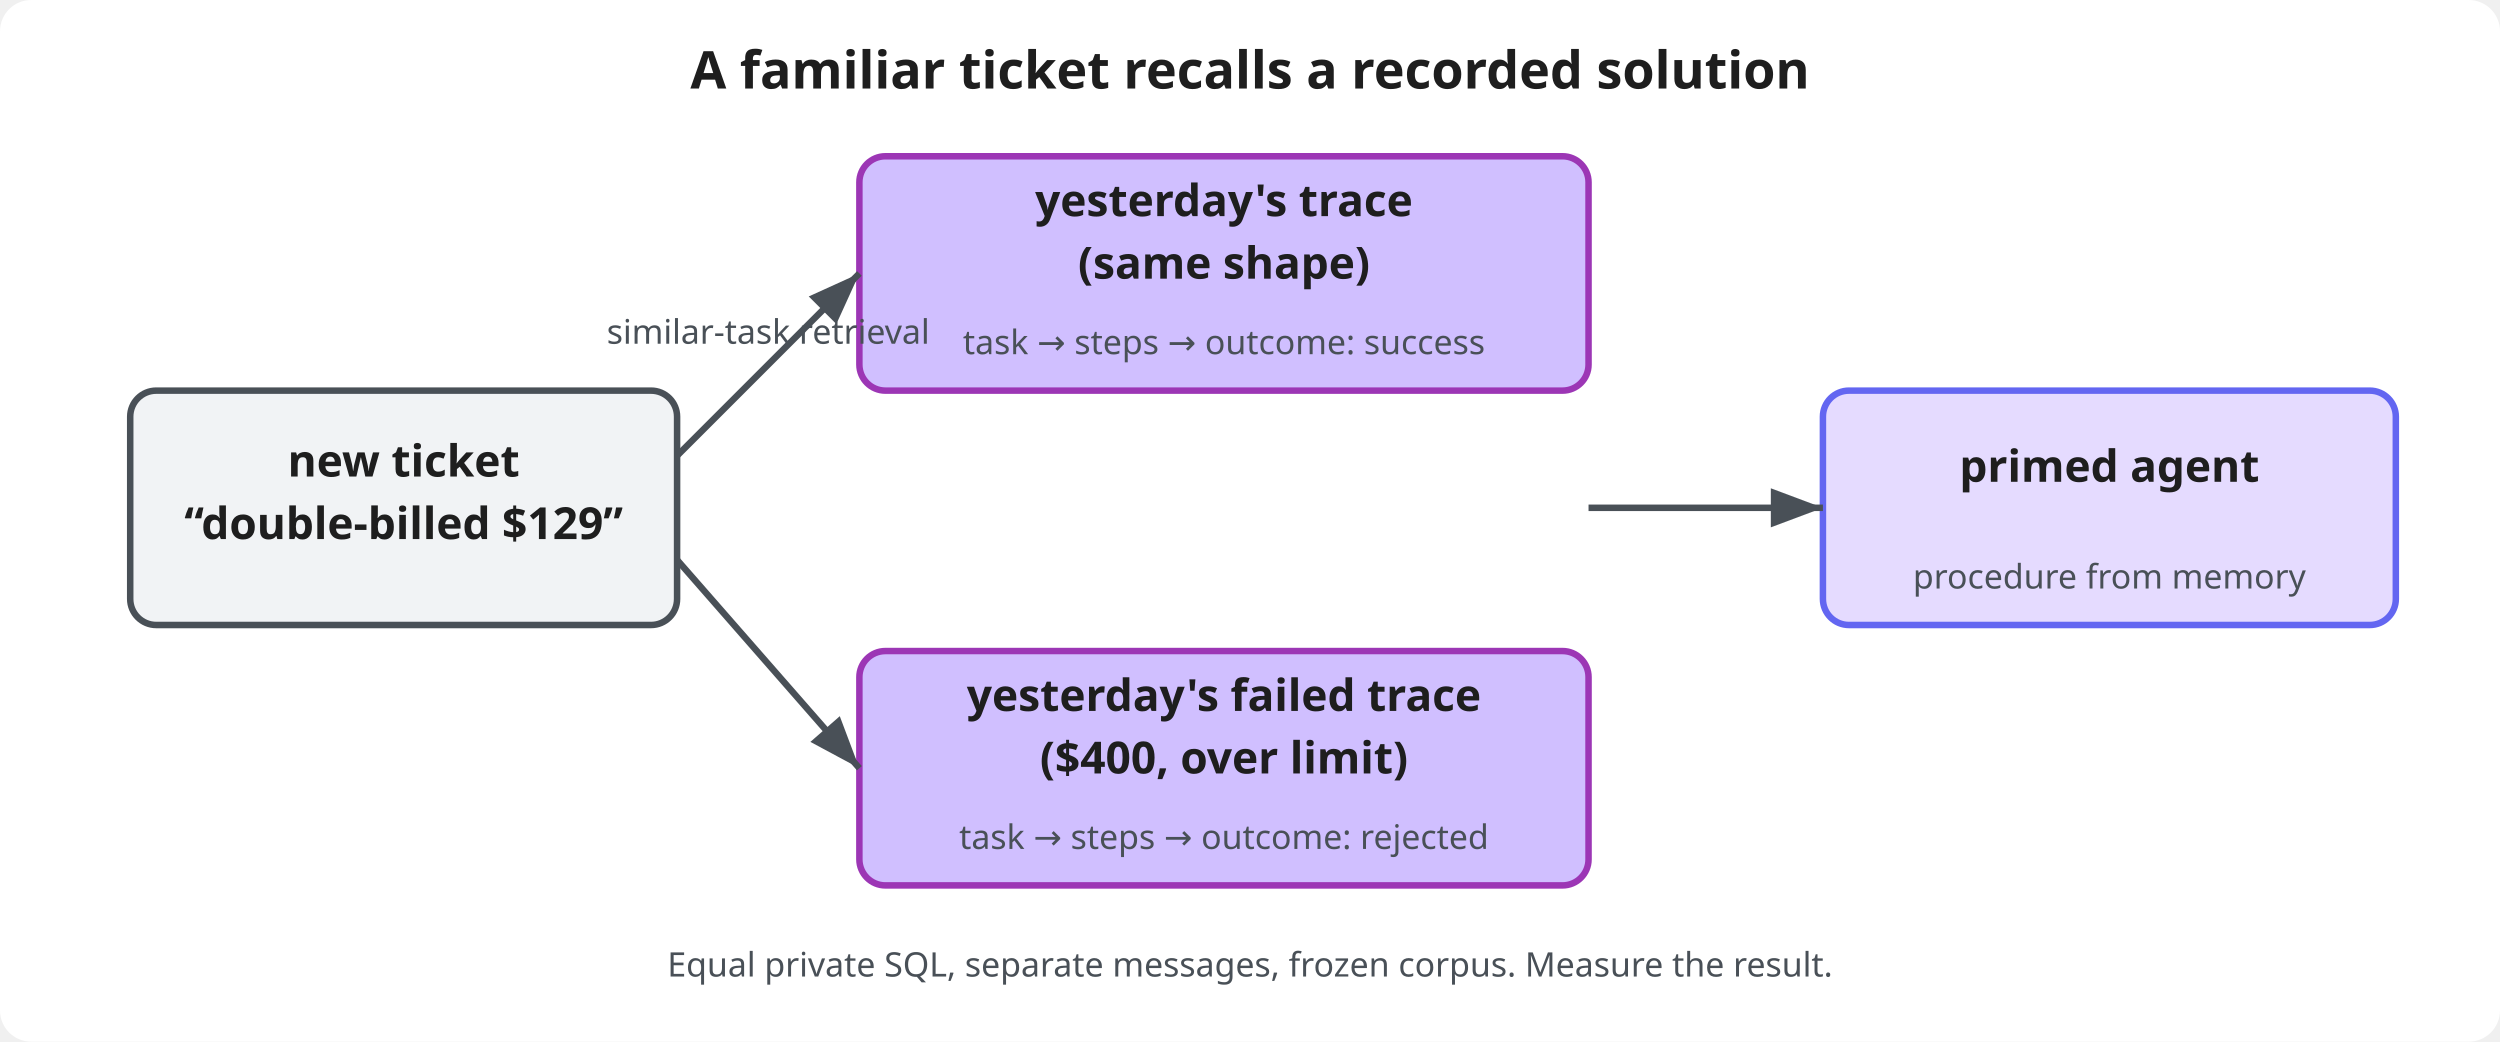
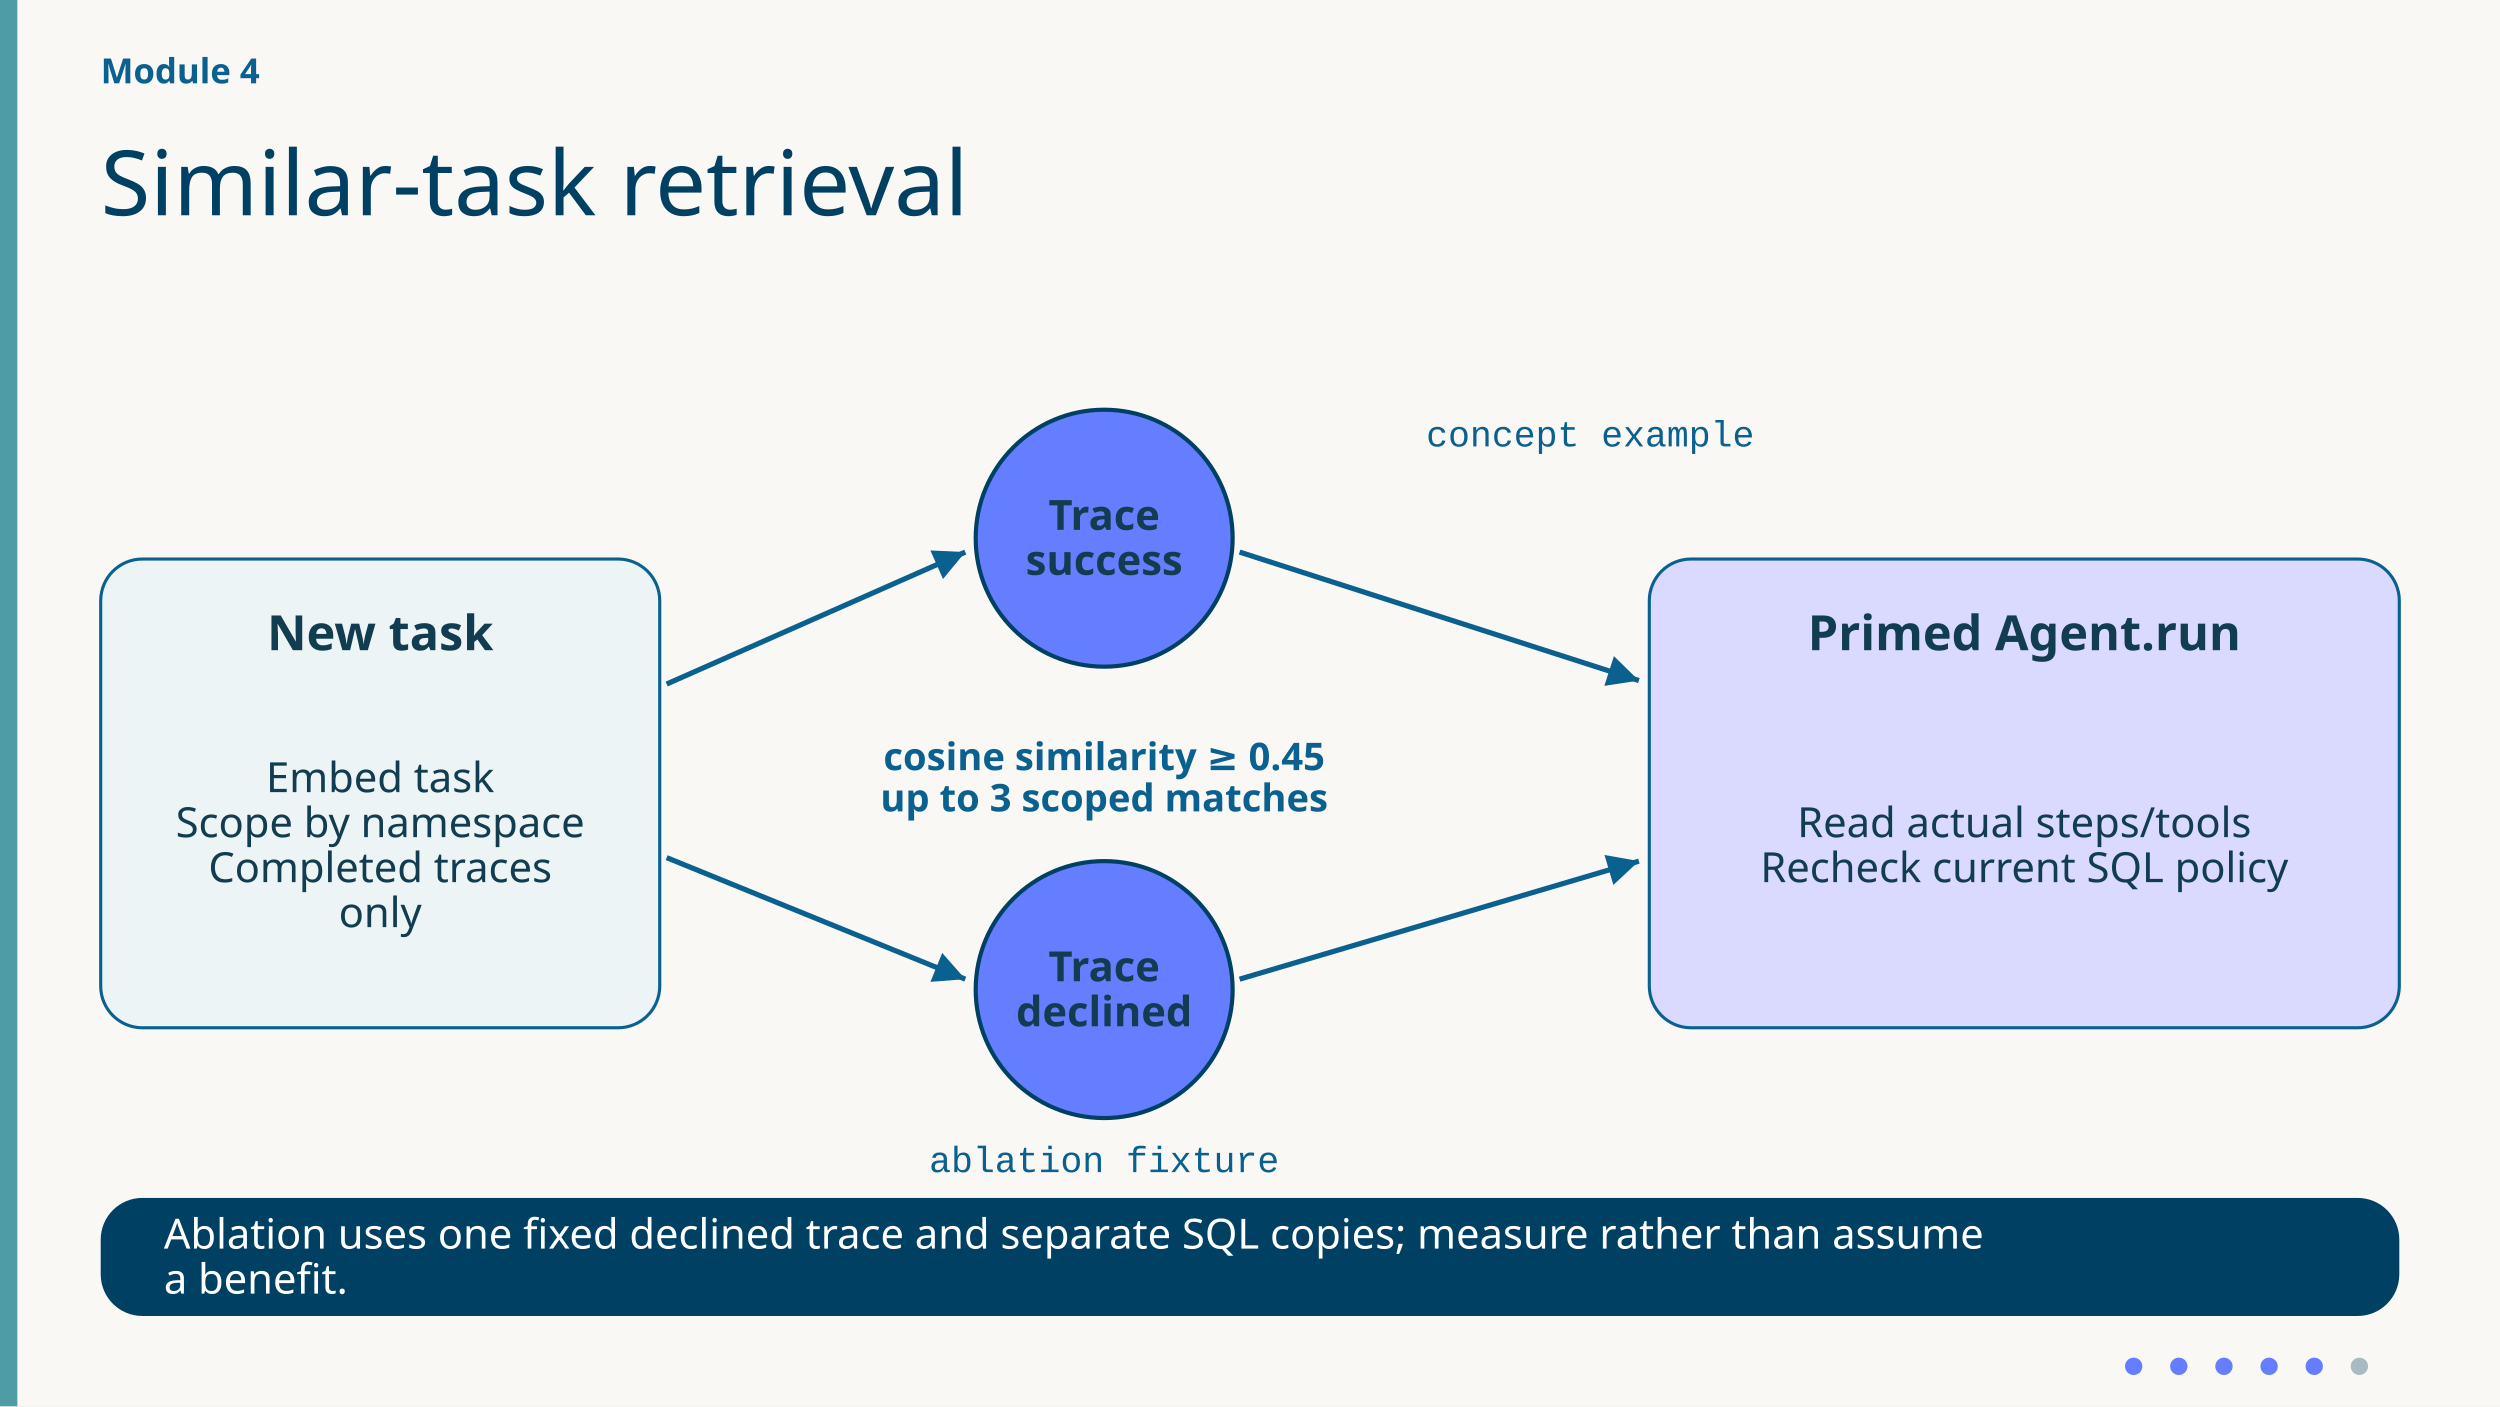
- <svg xmlns="http://www.w3.org/2000/svg" width="960" height="400" viewBox="0 0 960 400">
-   <rect x="0" y="0" width="960" height="400" fill="#ffffff" rx="12" />
+ <svg xmlns="http://www.w3.org/2000/svg" width="1440" height="810" viewBox="0 0 720 405" role="img">
  <defs>
-     <marker id="arr" markerWidth="10" markerHeight="10" refX="8" refY="3" orient="auto">
-       <path d="M0,0 L8,3 L0,6 Z" fill="#495057" />
-     </marker>
-     <marker id="arr-red" markerWidth="10" markerHeight="10" refX="8" refY="3" orient="auto">
-       <path d="M0,0 L8,3 L0,6 Z" fill="#C92A2A" />
+     <marker id="arrow" markerWidth="8" markerHeight="8" refX="6" refY="3" orient="auto">
+       <path d="M0,0 L6,3 L0,6 Z" fill="#0a6190" />
    </marker>
  </defs>
-   <text x="480" y="34" text-anchor="middle" font-family="sans-serif" font-size="20" fill="#1e1e1e" font-weight="700">A familiar ticket recalls a recorded solution</text>
-   <rect x="50" y="150" width="210" height="90" rx="10" fill="#F1F3F5" stroke="#495057" stroke-width="2.5" />
-   <text x="155.0" y="183.0" text-anchor="middle" font-family="sans-serif" font-size="17" font-weight="600" fill="#1e1e1e">new ticket</text>
-   <text x="155.0" y="207.0" text-anchor="middle" font-family="sans-serif" font-size="17" font-weight="600" fill="#1e1e1e">“double-billed $129”</text>
-   <rect x="330" y="60" width="280" height="90" rx="10" fill="#D0BFFF" stroke="#9C36B5" stroke-width="2.5" />
-   <text x="470.0" y="83.0" text-anchor="middle" font-family="sans-serif" font-size="17" font-weight="600" fill="#1e1e1e">yesterday's trace</text>
-   <text x="470.0" y="107.0" text-anchor="middle" font-family="sans-serif" font-size="17" font-weight="600" fill="#1e1e1e">(same shape)</text>
-   <text x="470.0" y="136" text-anchor="middle" font-family="sans-serif" font-size="13" fill="#495057">task → steps → outcome: success</text>
-   <rect x="330" y="250" width="280" height="90" rx="10" fill="#D0BFFF" stroke="#9C36B5" stroke-width="2.5" />
-   <text x="470.0" y="273.0" text-anchor="middle" font-family="sans-serif" font-size="17" font-weight="600" fill="#1e1e1e">yesterday's failed trace</text>
-   <text x="470.0" y="297.0" text-anchor="middle" font-family="sans-serif" font-size="17" font-weight="600" fill="#1e1e1e">($400, over limit)</text>
-   <text x="470.0" y="326" text-anchor="middle" font-family="sans-serif" font-size="13" fill="#495057">task → steps → outcome: rejected</text>
-   <rect x="700" y="150" width="220" height="90" rx="10" fill="#E5DBFF" stroke="#6366F1" stroke-width="2.5" />
-   <text x="810.0" y="185.0" text-anchor="middle" font-family="sans-serif" font-size="17" font-weight="600" fill="#1e1e1e">primed agent</text>
-   <text x="810.0" y="226" text-anchor="middle" font-family="sans-serif" font-size="13" fill="#495057">procedure from memory</text>
-   <line x1="260" y1="175" x2="330" y2="105" stroke="#495057" stroke-width="2.5" marker-end="url(#arr)" />
-   <text x="295.0" y="132.0" text-anchor="middle" font-family="sans-serif" font-size="13" fill="#495057">similar-task retrieval</text>
-   <line x1="260" y1="215" x2="330" y2="295" stroke="#495057" stroke-width="2.5" marker-end="url(#arr)" />
-   <line x1="610" y1="195" x2="700" y2="195" stroke="#495057" stroke-width="2.5" marker-end="url(#arr)" />
-   <text x="480" y="375" text-anchor="middle" font-family="sans-serif" font-size="13" fill="#495057">Equal private SQL, separate messages, frozen corpus. Measure the result.</text>
+   <rect width="720" height="405" fill="#faf8f5" />
+   <rect width="5" height="405" fill="#4e9ca6" />
+   <text x="29" y="24" font-family="Public Sans, sans-serif" font-size="10" font-weight="700" fill="#0a6190">Module 4</text>
+   <text x="29" y="62" font-family="Syne, sans-serif" font-size="26" fill="#004063">Similar-task retrieval</text>
+   <rect x="29" y="161" width="161" height="135" rx="12" fill="#edf4f5" stroke="#0a6190" stroke-width="0.9" />
+   <rect x="37" y="170" width="145" height="25" rx="0" fill="none" stroke="none" stroke-width="1" />
+   <text x="109.5" y="187.26" text-anchor="middle" font-family="Public Sans, sans-serif" font-size="14" font-weight="700" fill="#123c50">New task</text>
+   <rect x="38" y="197" width="143" height="93" rx="0" fill="none" stroke="none" stroke-width="1" />
+   <text x="109.5" y="228.14" text-anchor="middle" font-family="Public Sans, sans-serif" font-size="12" font-weight="400" fill="#123c50">Embed task</text>
+   <text x="109.5" y="241.1" text-anchor="middle" font-family="Public Sans, sans-serif" font-size="12" font-weight="400" fill="#123c50">Scope by namespace</text>
+   <text x="109.5" y="254.06" text-anchor="middle" font-family="Public Sans, sans-serif" font-size="12" font-weight="400" fill="#123c50">Completed traces</text>
+   <text x="109.5" y="267.02" text-anchor="middle" font-family="Public Sans, sans-serif" font-size="12" font-weight="400" fill="#123c50">only</text>
+   <circle cx="318.0" cy="155.0" r="37.0" fill="#657eff" stroke="#004063" stroke-width="1.2" />
+   <rect x="383" y="114" width="150" height="22" rx="0" fill="none" stroke="none" stroke-width="1" />
+   <text x="458.0" y="128.57" text-anchor="middle" font-family="Courier New, sans-serif" font-size="10.5" font-weight="400" fill="#0a6190">concept example</text>
+   <circle cx="318.0" cy="285.0" r="37.0" fill="#657eff" stroke="#004063" stroke-width="1.2" />
+   <rect x="233" y="323" width="170" height="22" rx="0" fill="none" stroke="none" stroke-width="1" />
+   <text x="318.0" y="337.57" text-anchor="middle" font-family="Courier New, sans-serif" font-size="10.5" font-weight="400" fill="#0a6190">ablation fixture</text>
+   <line x1="192" y1="197" x2="278" y2="159" stroke="#0a6190" stroke-width="1.5" marker-end="url(#arrow)" />
+   <line x1="192" y1="247" x2="278" y2="282" stroke="#0a6190" stroke-width="1.5" marker-end="url(#arrow)" />
+   <rect x="475" y="161" width="216" height="135" rx="12" fill="#dad9ff" stroke="#0a6190" stroke-width="0.9" />
+   <rect x="483" y="170" width="200" height="25" rx="0" fill="none" stroke="none" stroke-width="1" />
+   <text x="583.0" y="187.26" text-anchor="middle" font-family="Public Sans, sans-serif" font-size="14" font-weight="700" fill="#123c50">Primed Agent.run</text>
+   <rect x="484" y="197" width="198" height="93" rx="0" fill="none" stroke="none" stroke-width="1" />
+   <text x="583.0" y="241.1" text-anchor="middle" font-family="Public Sans, sans-serif" font-size="12" font-weight="400" fill="#123c50">Read actual steps/tools</text>
+   <text x="583.0" y="254.06" text-anchor="middle" font-family="Public Sans, sans-serif" font-size="12" font-weight="400" fill="#123c50">Recheck current SQL policy</text>
+   <line x1="357" y1="159" x2="472" y2="196" stroke="#0a6190" stroke-width="1.5" marker-end="url(#arrow)" />
+   <line x1="357" y1="282" x2="472" y2="248" stroke="#0a6190" stroke-width="1.5" marker-end="url(#arrow)" />
+   <rect x="202" y="204" width="232" height="40" rx="0" fill="none" stroke="none" stroke-width="1" />
+   <text x="318.0" y="221.8" text-anchor="middle" font-family="Public Sans, sans-serif" font-size="11" font-weight="700" fill="#0a6190">cosine similarity ≥ 0.45</text>
+   <text x="318.0" y="233.68" text-anchor="middle" font-family="Public Sans, sans-serif" font-size="11" font-weight="700" fill="#0a6190">up to 3 scoped matches</text>
+   <rect x="29" y="345" width="662" height="34" rx="12" fill="#004063" stroke="none" stroke-width="1" />
+   <rect x="40" y="345" width="640" height="34" rx="0" fill="none" stroke="none" stroke-width="1" />
+   <text x="47.2" y="359.6" text-anchor="start" font-family="Public Sans, sans-serif" font-size="12" font-weight="400" fill="#ffffff">Ablation uses one fixed declined trace and separate SQL copies; measure rather than assume</text>
+   <text x="47.2" y="372.56" text-anchor="start" font-family="Public Sans, sans-serif" font-size="12" font-weight="400" fill="#ffffff">a benefit.</text>
+   <circle cx="614.5" cy="393.5" r="2.5" fill="#657eff" stroke="none" stroke-width="1" />
+   <circle cx="627.5" cy="393.5" r="2.5" fill="#657eff" stroke="none" stroke-width="1" />
+   <circle cx="640.5" cy="393.5" r="2.5" fill="#657eff" stroke="none" stroke-width="1" />
+   <circle cx="653.5" cy="393.5" r="2.5" fill="#657eff" stroke="none" stroke-width="1" />
+   <circle cx="666.5" cy="393.5" r="2.5" fill="#657eff" stroke="none" stroke-width="1" />
+   <circle cx="679.5" cy="393.5" r="2.5" fill="#a7bbc3" stroke="none" stroke-width="1" />
+   <rect x="271" y="118" width="94" height="74" rx="0" fill="none" stroke="none" stroke-width="1" />
+   <text x="318.0" y="152.6" text-anchor="middle" font-family="Public Sans, sans-serif" font-size="12" font-weight="700" fill="#123c50">Trace</text>
+   <text x="318.0" y="165.56" text-anchor="middle" font-family="Public Sans, sans-serif" font-size="12" font-weight="700" fill="#123c50">success</text>
+   <rect x="271" y="248" width="94" height="74" rx="0" fill="none" stroke="none" stroke-width="1" />
+   <text x="318.0" y="282.6" text-anchor="middle" font-family="Public Sans, sans-serif" font-size="12" font-weight="700" fill="#123c50">Trace</text>
+   <text x="318.0" y="295.56" text-anchor="middle" font-family="Public Sans, sans-serif" font-size="12" font-weight="700" fill="#123c50">declined</text>
</svg>
